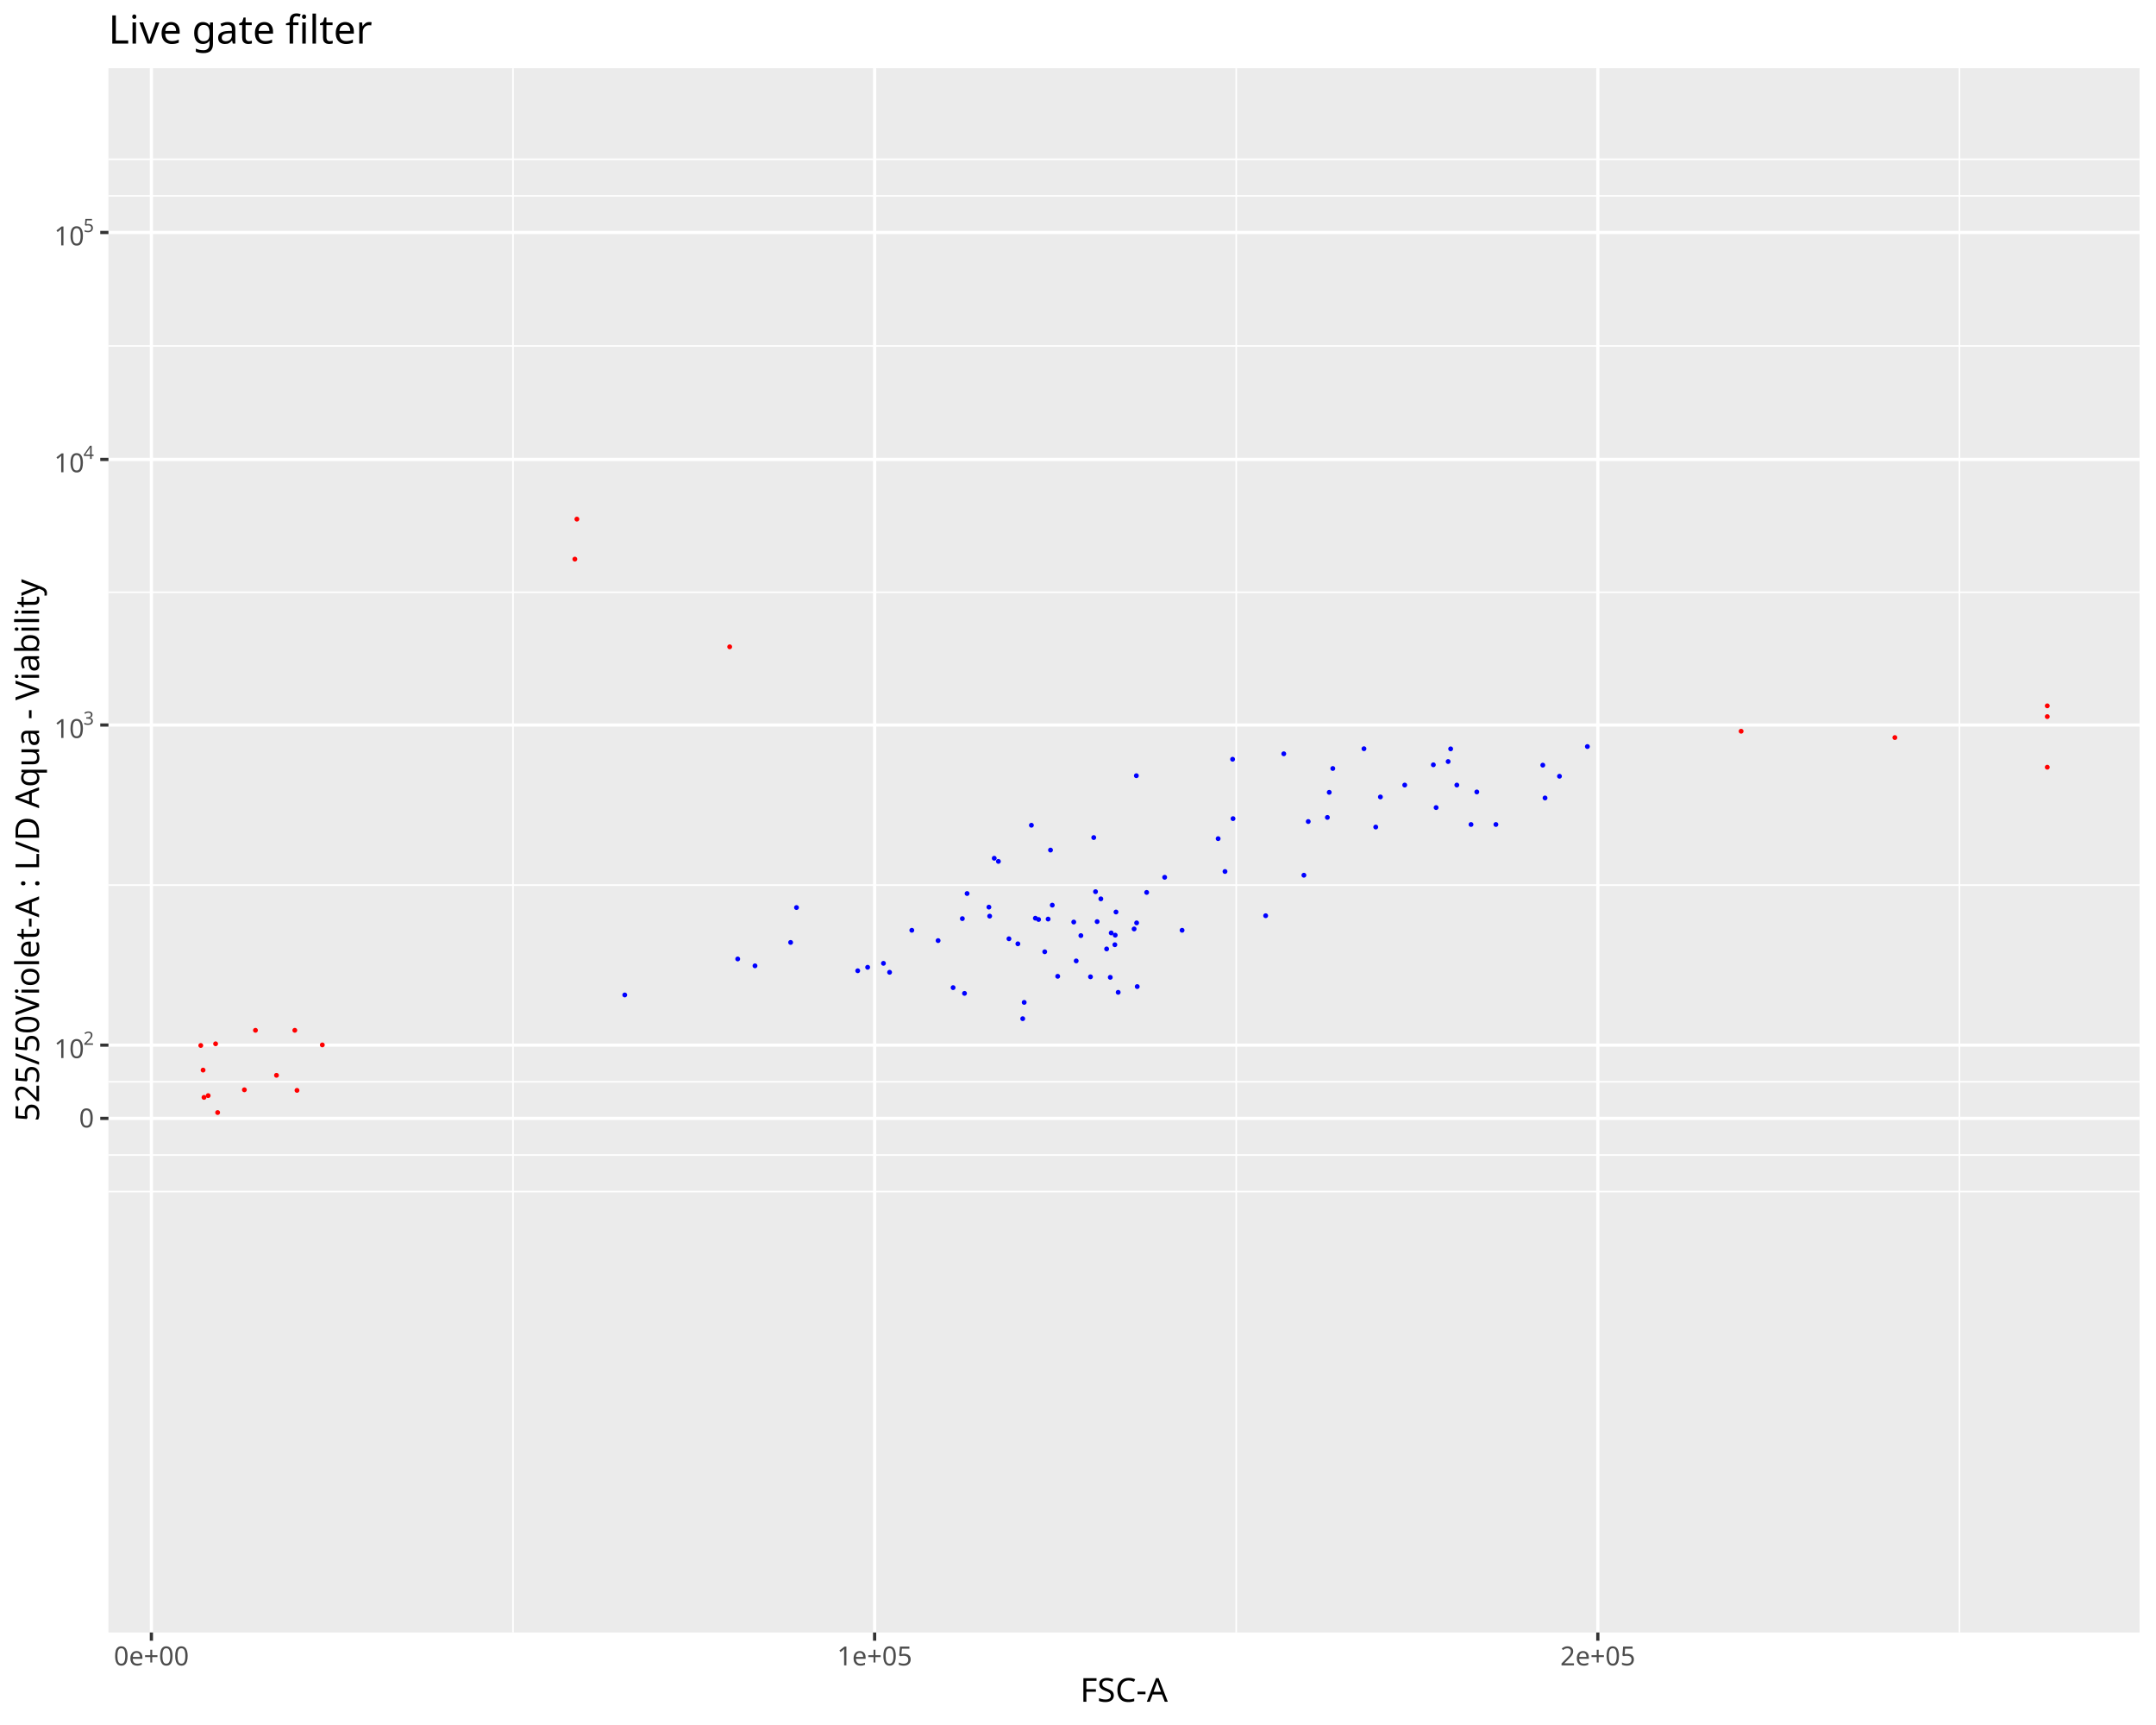
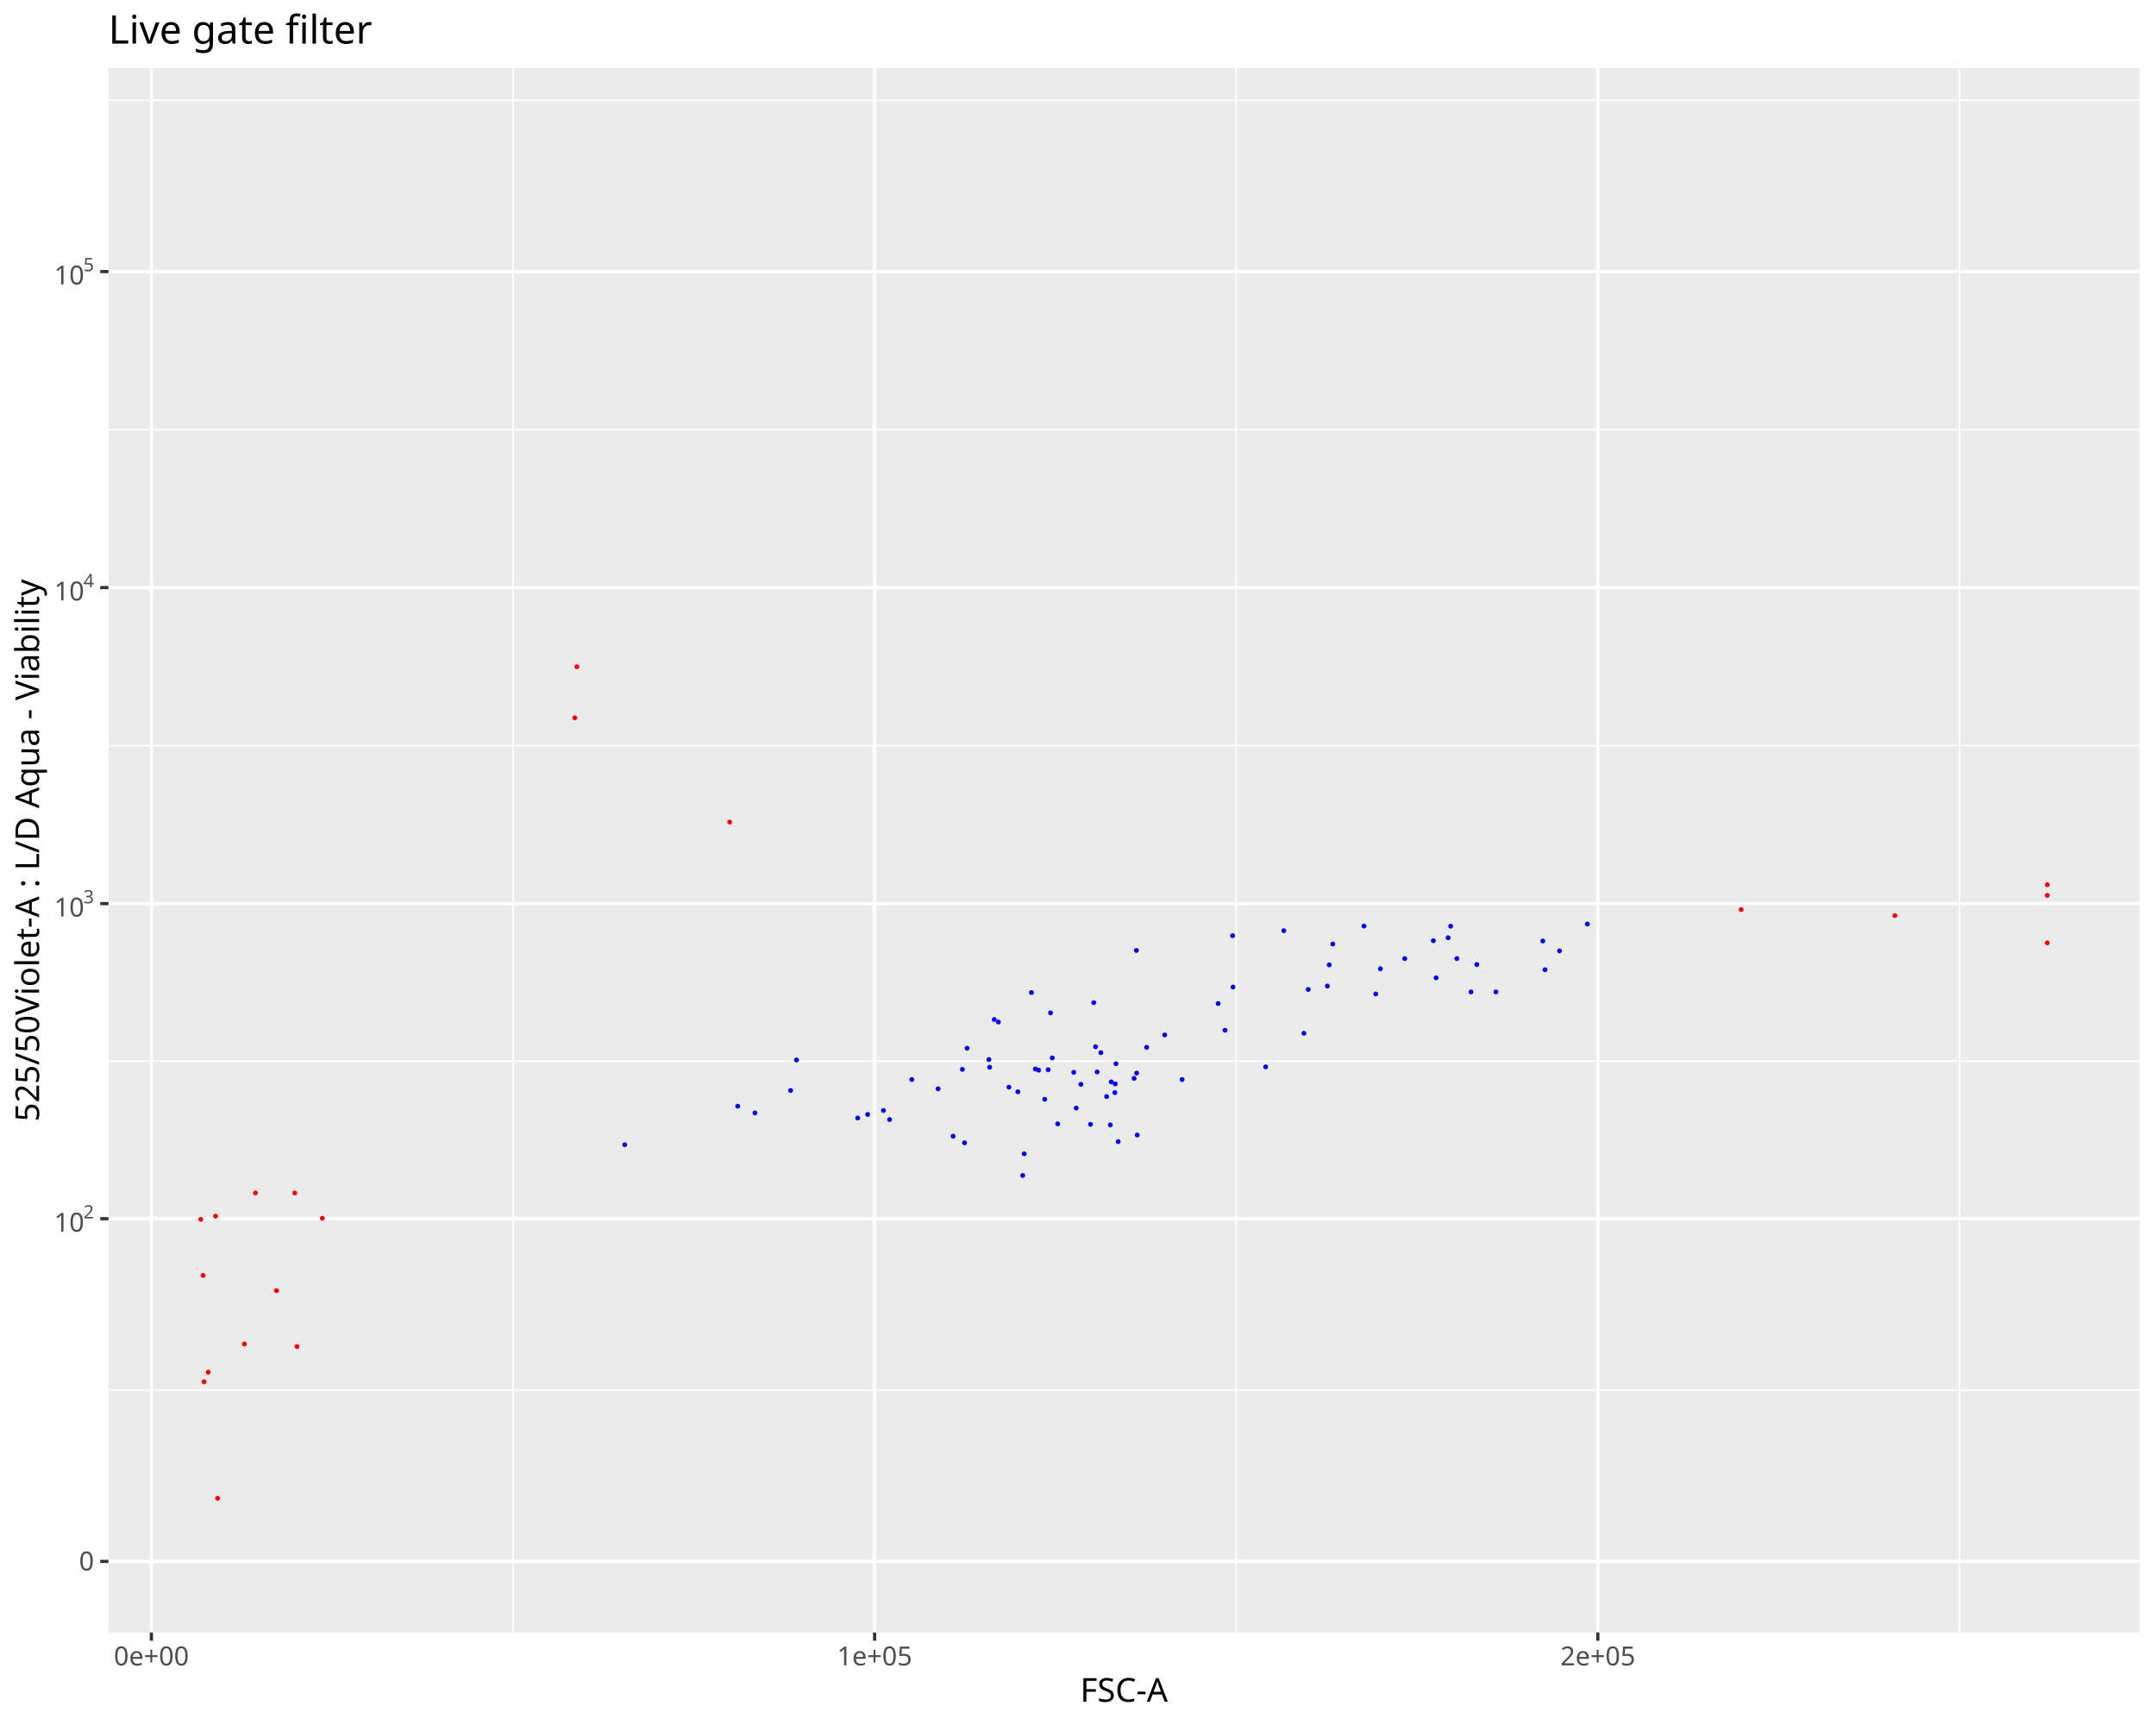
<svg xmlns="http://www.w3.org/2000/svg" class="svglite" data-engine-version="2.0" width="720.00pt" height="576.00pt" viewBox="0 0 720.00 576.00">
  <defs>
    <style type="text/css">
    .svglite line, .svglite polyline, .svglite polygon, .svglite path, .svglite rect, .svglite circle {
      fill: none;
      stroke: #000000;
      stroke-linecap: round;
      stroke-linejoin: round;
      stroke-miterlimit: 10.00;
    }
  </style>
  </defs>
  <rect width="100%" height="100%" style="stroke: none; fill: #FFFFFF;" />
  <defs>
    <clipPath id="cpMC4wMHw3MjAuMDB8MC4wMHw1NzYuMDA=">
      <rect x="0.00" y="0.00" width="720.00" height="576.00" />
    </clipPath>
  </defs>
  <g clip-path="url(#cpMC4wMHw3MjAuMDB8MC4wMHw1NzYuMDA=)">
    <rect x="0.00" y="0.00" width="720.00" height="576.00" style="stroke-width: 1.07; stroke: #FFFFFF; fill: #FFFFFF;" />
  </g>
  <defs>
    <clipPath id="cpMzYuMjJ8NzE0LjUyfDIyLjc4fDU0NS4xMQ==">
      <rect x="36.22" y="22.78" width="678.30" height="522.33" />
    </clipPath>
  </defs>
  <g clip-path="url(#cpMzYuMjJ8NzE0LjUyfDIyLjc4fDU0NS4xMQ==)">
    <rect x="36.22" y="22.78" width="678.30" height="522.33" style="stroke-width: 1.07; stroke: none; fill: #EBEBEB;" />
-     <polyline points="36.22,397.89 714.52,397.89 " style="stroke-width: 0.53; stroke: #FFFFFF; stroke-linecap: butt;" />
-     <polyline points="36.22,385.67 714.52,385.67 " style="stroke-width: 0.53; stroke: #FFFFFF; stroke-linecap: butt;" />
-     <polyline points="36.22,361.22 714.52,361.22 " style="stroke-width: 0.53; stroke: #FFFFFF; stroke-linecap: butt;" />
-     <polyline points="36.22,295.55 714.52,295.55 " style="stroke-width: 0.53; stroke: #FFFFFF; stroke-linecap: butt;" />
-     <polyline points="36.22,197.75 714.52,197.75 " style="stroke-width: 0.53; stroke: #FFFFFF; stroke-linecap: butt;" />
-     <polyline points="36.22,115.51 714.52,115.51 " style="stroke-width: 0.53; stroke: #FFFFFF; stroke-linecap: butt;" />
-     <polyline points="36.22,65.40 714.52,65.40 " style="stroke-width: 0.53; stroke: #FFFFFF; stroke-linecap: butt;" />
-     <polyline points="36.22,53.18 714.52,53.18 " style="stroke-width: 0.53; stroke: #FFFFFF; stroke-linecap: butt;" />
+     <polyline points="36.22,464.16 714.52,464.16 " style="stroke-width: 0.53; stroke: #FFFFFF; stroke-linecap: butt;" />
+     <polyline points="36.22,354.34 714.52,354.34 " style="stroke-width: 0.53; stroke: #FFFFFF; stroke-linecap: butt;" />
+     <polyline points="36.22,248.97 714.52,248.97 " style="stroke-width: 0.53; stroke: #FFFFFF; stroke-linecap: butt;" />
+     <polyline points="36.22,143.45 714.52,143.45 " style="stroke-width: 0.53; stroke: #FFFFFF; stroke-linecap: butt;" />
+     <polyline points="36.22,33.48 714.52,33.48 " style="stroke-width: 0.53; stroke: #FFFFFF; stroke-linecap: butt;" />
    <polyline points="171.32,545.11 171.32,22.78 " style="stroke-width: 0.53; stroke: #FFFFFF; stroke-linecap: butt;" />
    <polyline points="412.84,545.11 412.84,22.78 " style="stroke-width: 0.53; stroke: #FFFFFF; stroke-linecap: butt;" />
    <polyline points="654.36,545.11 654.36,22.78 " style="stroke-width: 0.53; stroke: #FFFFFF; stroke-linecap: butt;" />
-     <polyline points="36.22,373.44 714.52,373.44 " style="stroke-width: 1.07; stroke: #FFFFFF; stroke-linecap: butt;" />
-     <polyline points="36.22,348.99 714.52,348.99 " style="stroke-width: 1.07; stroke: #FFFFFF; stroke-linecap: butt;" />
-     <polyline points="36.22,242.10 714.52,242.10 " style="stroke-width: 1.07; stroke: #FFFFFF; stroke-linecap: butt;" />
-     <polyline points="36.22,153.40 714.52,153.40 " style="stroke-width: 1.07; stroke: #FFFFFF; stroke-linecap: butt;" />
-     <polyline points="36.22,77.63 714.52,77.63 " style="stroke-width: 1.07; stroke: #FFFFFF; stroke-linecap: butt;" />
+     <polyline points="36.22,521.37 714.52,521.37 " style="stroke-width: 1.07; stroke: #FFFFFF; stroke-linecap: butt;" />
+     <polyline points="36.22,406.94 714.52,406.94 " style="stroke-width: 1.07; stroke: #FFFFFF; stroke-linecap: butt;" />
+     <polyline points="36.22,301.73 714.52,301.73 " style="stroke-width: 1.07; stroke: #FFFFFF; stroke-linecap: butt;" />
+     <polyline points="36.22,196.21 714.52,196.21 " style="stroke-width: 1.07; stroke: #FFFFFF; stroke-linecap: butt;" />
+     <polyline points="36.22,90.69 714.52,90.69 " style="stroke-width: 1.07; stroke: #FFFFFF; stroke-linecap: butt;" />
    <polyline points="50.56,545.11 50.56,22.78 " style="stroke-width: 1.07; stroke: #FFFFFF; stroke-linecap: butt;" />
    <polyline points="292.08,545.11 292.08,22.78 " style="stroke-width: 1.07; stroke: #FFFFFF; stroke-linecap: butt;" />
    <polyline points="533.60,545.11 533.60,22.78 " style="stroke-width: 1.07; stroke: #FFFFFF; stroke-linecap: butt;" />
-     <circle cx="479.59" cy="269.66" r="0.46" style="stroke-width: 0.71; stroke: #0000FF; fill: #0000FF;" />
-     <circle cx="435.44" cy="292.25" r="0.46" style="stroke-width: 0.71; stroke: #0000FF; fill: #0000FF;" />
-     <circle cx="85.31" cy="344.03" r="0.46" style="stroke-width: 0.71; stroke: #FF0000; fill: #FF0000;" />
-     <circle cx="265.99" cy="303.04" r="0.46" style="stroke-width: 0.71; stroke: #0000FF; fill: #0000FF;" />
-     <circle cx="322.10" cy="331.70" r="0.46" style="stroke-width: 0.71; stroke: #0000FF; fill: #0000FF;" />
-     <circle cx="364.17" cy="326.17" r="0.46" style="stroke-width: 0.71; stroke: #0000FF; fill: #0000FF;" />
-     <circle cx="67.82" cy="357.32" r="0.46" style="stroke-width: 0.71; stroke: #FF0000; fill: #FF0000;" />
-     <circle cx="295.03" cy="321.67" r="0.46" style="stroke-width: 0.71; stroke: #0000FF; fill: #0000FF;" />
-     <circle cx="81.61" cy="363.90" r="0.46" style="stroke-width: 0.71; stroke: #FF0000; fill: #FF0000;" />
-     <circle cx="406.80" cy="280.04" r="0.46" style="stroke-width: 0.71; stroke: #0000FF; fill: #0000FF;" />
-     <circle cx="313.28" cy="314.08" r="0.46" style="stroke-width: 0.71; stroke: #0000FF; fill: #0000FF;" />
-     <circle cx="332.03" cy="286.58" r="0.46" style="stroke-width: 0.71; stroke: #0000FF; fill: #0000FF;" />
-     <circle cx="491.25" cy="275.31" r="0.46" style="stroke-width: 0.71; stroke: #0000FF; fill: #0000FF;" />
-     <circle cx="246.36" cy="320.21" r="0.46" style="stroke-width: 0.71; stroke: #0000FF; fill: #0000FF;" />
-     <circle cx="411.63" cy="253.52" r="0.46" style="stroke-width: 0.71; stroke: #0000FF; fill: #0000FF;" />
-     <circle cx="330.50" cy="305.91" r="0.46" style="stroke-width: 0.71; stroke: #0000FF; fill: #0000FF;" />
-     <circle cx="344.44" cy="275.56" r="0.46" style="stroke-width: 0.71; stroke: #0000FF; fill: #0000FF;" />
-     <circle cx="493.18" cy="264.44" r="0.46" style="stroke-width: 0.71; stroke: #0000FF; fill: #0000FF;" />
-     <circle cx="360.96" cy="312.41" r="0.46" style="stroke-width: 0.71; stroke: #0000FF; fill: #0000FF;" />
-     <circle cx="342.03" cy="334.71" r="0.46" style="stroke-width: 0.71; stroke: #0000FF; fill: #0000FF;" />
-     <circle cx="358.58" cy="307.88" r="0.46" style="stroke-width: 0.71; stroke: #0000FF; fill: #0000FF;" />
-     <circle cx="372.69" cy="304.53" r="0.46" style="stroke-width: 0.71; stroke: #0000FF; fill: #0000FF;" />
-     <circle cx="382.93" cy="297.99" r="0.46" style="stroke-width: 0.71; stroke: #0000FF; fill: #0000FF;" />
-     <circle cx="99.18" cy="364.09" r="0.46" style="stroke-width: 0.71; stroke: #FF0000; fill: #FF0000;" />
-     <circle cx="353.22" cy="326.00" r="0.46" style="stroke-width: 0.71; stroke: #0000FF; fill: #0000FF;" />
-     <circle cx="321.38" cy="306.74" r="0.46" style="stroke-width: 0.71; stroke: #0000FF; fill: #0000FF;" />
-     <circle cx="208.64" cy="332.23" r="0.46" style="stroke-width: 0.71; stroke: #0000FF; fill: #0000FF;" />
-     <circle cx="370.78" cy="326.34" r="0.46" style="stroke-width: 0.71; stroke: #0000FF; fill: #0000FF;" />
-     <circle cx="411.77" cy="273.35" r="0.46" style="stroke-width: 0.71; stroke: #0000FF; fill: #0000FF;" />
-     <circle cx="286.44" cy="324.15" r="0.46" style="stroke-width: 0.71; stroke: #0000FF; fill: #0000FF;" />
-     <circle cx="92.33" cy="359.06" r="0.46" style="stroke-width: 0.71; stroke: #FF0000; fill: #FF0000;" />
-     <circle cx="345.76" cy="306.60" r="0.46" style="stroke-width: 0.71; stroke: #0000FF; fill: #0000FF;" />
-     <circle cx="581.45" cy="244.17" r="0.46" style="stroke-width: 0.71; stroke: #FF0000; fill: #FF0000;" />
-     <circle cx="445.09" cy="256.61" r="0.46" style="stroke-width: 0.71; stroke: #0000FF; fill: #0000FF;" />
-     <circle cx="378.74" cy="310.19" r="0.46" style="stroke-width: 0.71; stroke: #0000FF; fill: #0000FF;" />
-     <circle cx="289.75" cy="322.99" r="0.46" style="stroke-width: 0.71; stroke: #0000FF; fill: #0000FF;" />
-     <circle cx="69.52" cy="365.84" r="0.46" style="stroke-width: 0.71; stroke: #FF0000; fill: #FF0000;" />
-     <circle cx="264.03" cy="314.69" r="0.46" style="stroke-width: 0.71; stroke: #0000FF; fill: #0000FF;" />
-     <circle cx="369.56" cy="316.86" r="0.46" style="stroke-width: 0.71; stroke: #0000FF; fill: #0000FF;" />
-     <circle cx="515.22" cy="255.49" r="0.46" style="stroke-width: 0.71; stroke: #0000FF; fill: #0000FF;" />
-     <circle cx="409.09" cy="291.00" r="0.46" style="stroke-width: 0.71; stroke: #0000FF; fill: #0000FF;" />
-     <circle cx="483.61" cy="254.29" r="0.46" style="stroke-width: 0.71; stroke: #0000FF; fill: #0000FF;" />
-     <circle cx="455.50" cy="250.01" r="0.46" style="stroke-width: 0.71; stroke: #0000FF; fill: #0000FF;" />
-     <circle cx="98.45" cy="344.03" r="0.46" style="stroke-width: 0.71; stroke: #FF0000; fill: #FF0000;" />
-     <circle cx="366.39" cy="307.74" r="0.46" style="stroke-width: 0.71; stroke: #0000FF; fill: #0000FF;" />
-     <circle cx="422.67" cy="305.77" r="0.46" style="stroke-width: 0.71; stroke: #0000FF; fill: #0000FF;" />
-     <circle cx="683.69" cy="235.69" r="0.46" style="stroke-width: 0.71; stroke: #FF0000; fill: #FF0000;" />
-     <circle cx="297.08" cy="324.66" r="0.46" style="stroke-width: 0.71; stroke: #0000FF; fill: #0000FF;" />
-     <circle cx="632.79" cy="246.28" r="0.46" style="stroke-width: 0.71; stroke: #FF0000; fill: #FF0000;" />
-     <circle cx="341.54" cy="340.15" r="0.46" style="stroke-width: 0.71; stroke: #0000FF; fill: #0000FF;" />
-     <circle cx="443.28" cy="272.95" r="0.46" style="stroke-width: 0.71; stroke: #0000FF; fill: #0000FF;" />
-     <circle cx="359.40" cy="320.86" r="0.46" style="stroke-width: 0.71; stroke: #0000FF; fill: #0000FF;" />
-     <circle cx="379.78" cy="329.43" r="0.46" style="stroke-width: 0.71; stroke: #0000FF; fill: #0000FF;" />
-     <circle cx="333.42" cy="287.63" r="0.46" style="stroke-width: 0.71; stroke: #0000FF; fill: #0000FF;" />
-     <circle cx="478.67" cy="255.38" r="0.46" style="stroke-width: 0.71; stroke: #0000FF; fill: #0000FF;" />
-     <circle cx="484.45" cy="250.05" r="0.46" style="stroke-width: 0.71; stroke: #0000FF; fill: #0000FF;" />
-     <circle cx="304.50" cy="310.63" r="0.46" style="stroke-width: 0.71; stroke: #0000FF; fill: #0000FF;" />
-     <circle cx="318.29" cy="329.78" r="0.46" style="stroke-width: 0.71; stroke: #0000FF; fill: #0000FF;" />
-     <circle cx="348.89" cy="317.81" r="0.46" style="stroke-width: 0.71; stroke: #0000FF; fill: #0000FF;" />
-     <circle cx="191.97" cy="186.70" r="0.46" style="stroke-width: 0.71; stroke: #FF0000; fill: #FF0000;" />
-     <circle cx="339.92" cy="315.15" r="0.46" style="stroke-width: 0.71; stroke: #0000FF; fill: #0000FF;" />
-     <circle cx="72.68" cy="371.49" r="0.46" style="stroke-width: 0.71; stroke: #FF0000; fill: #FF0000;" />
-     <circle cx="243.68" cy="215.98" r="0.46" style="stroke-width: 0.71; stroke: #FF0000; fill: #FF0000;" />
-     <circle cx="350.82" cy="283.85" r="0.46" style="stroke-width: 0.71; stroke: #0000FF; fill: #0000FF;" />
-     <circle cx="365.85" cy="297.74" r="0.46" style="stroke-width: 0.71; stroke: #0000FF; fill: #0000FF;" />
-     <circle cx="683.69" cy="239.28" r="0.46" style="stroke-width: 0.71; stroke: #FF0000; fill: #FF0000;" />
-     <circle cx="67.05" cy="349.10" r="0.46" style="stroke-width: 0.71; stroke: #FF0000; fill: #FF0000;" />
-     <circle cx="683.69" cy="256.18" r="0.46" style="stroke-width: 0.71; stroke: #FF0000; fill: #FF0000;" />
-     <circle cx="72.00" cy="348.54" r="0.46" style="stroke-width: 0.71; stroke: #FF0000; fill: #FF0000;" />
-     <circle cx="379.49" cy="259.02" r="0.46" style="stroke-width: 0.71; stroke: #0000FF; fill: #0000FF;" />
-     <circle cx="436.89" cy="274.32" r="0.46" style="stroke-width: 0.71; stroke: #0000FF; fill: #0000FF;" />
-     <circle cx="336.94" cy="313.47" r="0.46" style="stroke-width: 0.71; stroke: #0000FF; fill: #0000FF;" />
-     <circle cx="388.94" cy="292.94" r="0.46" style="stroke-width: 0.71; stroke: #0000FF; fill: #0000FF;" />
-     <circle cx="520.79" cy="259.20" r="0.46" style="stroke-width: 0.71; stroke: #0000FF; fill: #0000FF;" />
-     <circle cx="459.43" cy="276.16" r="0.46" style="stroke-width: 0.71; stroke: #0000FF; fill: #0000FF;" />
-     <circle cx="515.97" cy="266.45" r="0.46" style="stroke-width: 0.71; stroke: #0000FF; fill: #0000FF;" />
-     <circle cx="322.96" cy="298.36" r="0.46" style="stroke-width: 0.71; stroke: #0000FF; fill: #0000FF;" />
-     <circle cx="372.43" cy="312.26" r="0.46" style="stroke-width: 0.71; stroke: #0000FF; fill: #0000FF;" />
-     <circle cx="107.64" cy="348.91" r="0.46" style="stroke-width: 0.71; stroke: #FF0000; fill: #FF0000;" />
-     <circle cx="350.02" cy="306.89" r="0.46" style="stroke-width: 0.71; stroke: #0000FF; fill: #0000FF;" />
-     <circle cx="373.42" cy="331.35" r="0.46" style="stroke-width: 0.71; stroke: #0000FF; fill: #0000FF;" />
-     <circle cx="428.72" cy="251.70" r="0.46" style="stroke-width: 0.71; stroke: #0000FF; fill: #0000FF;" />
-     <circle cx="394.76" cy="310.63" r="0.46" style="stroke-width: 0.71; stroke: #0000FF; fill: #0000FF;" />
-     <circle cx="252.13" cy="322.50" r="0.46" style="stroke-width: 0.71; stroke: #0000FF; fill: #0000FF;" />
-     <circle cx="351.41" cy="302.24" r="0.46" style="stroke-width: 0.71; stroke: #0000FF; fill: #0000FF;" />
-     <circle cx="372.31" cy="315.46" r="0.46" style="stroke-width: 0.71; stroke: #0000FF; fill: #0000FF;" />
-     <circle cx="530.11" cy="249.28" r="0.46" style="stroke-width: 0.71; stroke: #0000FF; fill: #0000FF;" />
-     <circle cx="469.11" cy="262.14" r="0.46" style="stroke-width: 0.71; stroke: #0000FF; fill: #0000FF;" />
-     <circle cx="192.65" cy="173.34" r="0.46" style="stroke-width: 0.71; stroke: #FF0000; fill: #FF0000;" />
-     <circle cx="443.90" cy="264.57" r="0.46" style="stroke-width: 0.71; stroke: #0000FF; fill: #0000FF;" />
-     <circle cx="379.58" cy="308.16" r="0.46" style="stroke-width: 0.71; stroke: #0000FF; fill: #0000FF;" />
-     <circle cx="499.56" cy="275.31" r="0.46" style="stroke-width: 0.71; stroke: #0000FF; fill: #0000FF;" />
-     <circle cx="330.25" cy="302.90" r="0.46" style="stroke-width: 0.71; stroke: #0000FF; fill: #0000FF;" />
-     <circle cx="371.09" cy="311.52" r="0.46" style="stroke-width: 0.71; stroke: #0000FF; fill: #0000FF;" />
-     <circle cx="367.63" cy="300.14" r="0.46" style="stroke-width: 0.71; stroke: #0000FF; fill: #0000FF;" />
-     <circle cx="365.26" cy="279.67" r="0.46" style="stroke-width: 0.71; stroke: #0000FF; fill: #0000FF;" />
-     <circle cx="346.84" cy="307.03" r="0.46" style="stroke-width: 0.71; stroke: #0000FF; fill: #0000FF;" />
-     <circle cx="460.99" cy="266.11" r="0.46" style="stroke-width: 0.71; stroke: #0000FF; fill: #0000FF;" />
-     <circle cx="68.13" cy="366.43" r="0.46" style="stroke-width: 0.71; stroke: #FF0000; fill: #FF0000;" />
-     <circle cx="486.51" cy="262.14" r="0.46" style="stroke-width: 0.71; stroke: #0000FF; fill: #0000FF;" />
+     <circle cx="479.59" cy="326.51" r="0.46" style="stroke-width: 0.71; stroke: #0000FF; fill: #0000FF;" />
+     <circle cx="435.44" cy="345.02" r="0.46" style="stroke-width: 0.71; stroke: #0000FF; fill: #0000FF;" />
+     <circle cx="85.31" cy="398.35" r="0.46" style="stroke-width: 0.71; stroke: #FF0000; fill: #FF0000;" />
+     <circle cx="265.99" cy="353.93" r="0.46" style="stroke-width: 0.71; stroke: #0000FF; fill: #0000FF;" />
+     <circle cx="322.10" cy="381.61" r="0.46" style="stroke-width: 0.71; stroke: #0000FF; fill: #0000FF;" />
+     <circle cx="364.17" cy="375.44" r="0.46" style="stroke-width: 0.71; stroke: #0000FF; fill: #0000FF;" />
+     <circle cx="67.82" cy="425.88" r="0.46" style="stroke-width: 0.71; stroke: #FF0000; fill: #FF0000;" />
+     <circle cx="295.03" cy="370.81" r="0.46" style="stroke-width: 0.71; stroke: #0000FF; fill: #0000FF;" />
+     <circle cx="81.61" cy="448.78" r="0.46" style="stroke-width: 0.71; stroke: #FF0000; fill: #FF0000;" />
+     <circle cx="406.80" cy="335.10" r="0.46" style="stroke-width: 0.71; stroke: #0000FF; fill: #0000FF;" />
+     <circle cx="313.28" cy="363.57" r="0.46" style="stroke-width: 0.71; stroke: #0000FF; fill: #0000FF;" />
+     <circle cx="332.03" cy="340.42" r="0.46" style="stroke-width: 0.71; stroke: #0000FF; fill: #0000FF;" />
+     <circle cx="491.25" cy="331.22" r="0.46" style="stroke-width: 0.71; stroke: #0000FF; fill: #0000FF;" />
+     <circle cx="246.36" cy="369.36" r="0.46" style="stroke-width: 0.71; stroke: #0000FF; fill: #0000FF;" />
+     <circle cx="411.63" cy="312.44" r="0.46" style="stroke-width: 0.71; stroke: #0000FF; fill: #0000FF;" />
+     <circle cx="330.50" cy="356.36" r="0.46" style="stroke-width: 0.71; stroke: #0000FF; fill: #0000FF;" />
+     <circle cx="344.44" cy="331.43" r="0.46" style="stroke-width: 0.71; stroke: #0000FF; fill: #0000FF;" />
+     <circle cx="493.18" cy="322.07" r="0.46" style="stroke-width: 0.71; stroke: #0000FF; fill: #0000FF;" />
+     <circle cx="360.96" cy="362.06" r="0.46" style="stroke-width: 0.71; stroke: #0000FF; fill: #0000FF;" />
+     <circle cx="342.03" cy="385.26" r="0.46" style="stroke-width: 0.71; stroke: #0000FF; fill: #0000FF;" />
+     <circle cx="358.58" cy="358.06" r="0.46" style="stroke-width: 0.71; stroke: #0000FF; fill: #0000FF;" />
+     <circle cx="372.69" cy="355.19" r="0.46" style="stroke-width: 0.71; stroke: #0000FF; fill: #0000FF;" />
+     <circle cx="382.93" cy="349.72" r="0.46" style="stroke-width: 0.71; stroke: #0000FF; fill: #0000FF;" />
+     <circle cx="99.18" cy="449.64" r="0.46" style="stroke-width: 0.71; stroke: #FF0000; fill: #FF0000;" />
+     <circle cx="353.22" cy="375.26" r="0.46" style="stroke-width: 0.71; stroke: #0000FF; fill: #0000FF;" />
+     <circle cx="321.38" cy="357.08" r="0.46" style="stroke-width: 0.71; stroke: #0000FF; fill: #0000FF;" />
+     <circle cx="208.64" cy="382.24" r="0.46" style="stroke-width: 0.71; stroke: #0000FF; fill: #0000FF;" />
+     <circle cx="370.78" cy="375.62" r="0.46" style="stroke-width: 0.71; stroke: #0000FF; fill: #0000FF;" />
+     <circle cx="411.77" cy="329.60" r="0.46" style="stroke-width: 0.71; stroke: #0000FF; fill: #0000FF;" />
+     <circle cx="286.44" cy="373.32" r="0.46" style="stroke-width: 0.71; stroke: #0000FF; fill: #0000FF;" />
+     <circle cx="92.33" cy="430.96" r="0.46" style="stroke-width: 0.71; stroke: #FF0000; fill: #FF0000;" />
+     <circle cx="345.76" cy="356.96" r="0.46" style="stroke-width: 0.71; stroke: #0000FF; fill: #0000FF;" />
+     <circle cx="581.45" cy="303.72" r="0.46" style="stroke-width: 0.71; stroke: #FF0000; fill: #FF0000;" />
+     <circle cx="445.09" cy="315.22" r="0.46" style="stroke-width: 0.71; stroke: #0000FF; fill: #0000FF;" />
+     <circle cx="378.74" cy="360.08" r="0.46" style="stroke-width: 0.71; stroke: #0000FF; fill: #0000FF;" />
+     <circle cx="289.75" cy="372.13" r="0.46" style="stroke-width: 0.71; stroke: #0000FF; fill: #0000FF;" />
+     <circle cx="69.52" cy="458.20" r="0.46" style="stroke-width: 0.71; stroke: #FF0000; fill: #FF0000;" />
+     <circle cx="264.03" cy="364.13" r="0.46" style="stroke-width: 0.71; stroke: #0000FF; fill: #0000FF;" />
+     <circle cx="369.56" cy="366.15" r="0.46" style="stroke-width: 0.71; stroke: #0000FF; fill: #0000FF;" />
+     <circle cx="515.22" cy="314.21" r="0.46" style="stroke-width: 0.71; stroke: #0000FF; fill: #0000FF;" />
+     <circle cx="409.09" cy="344.01" r="0.46" style="stroke-width: 0.71; stroke: #0000FF; fill: #0000FF;" />
+     <circle cx="483.61" cy="313.13" r="0.46" style="stroke-width: 0.71; stroke: #0000FF; fill: #0000FF;" />
+     <circle cx="455.50" cy="309.22" r="0.46" style="stroke-width: 0.71; stroke: #0000FF; fill: #0000FF;" />
+     <circle cx="98.45" cy="398.35" r="0.46" style="stroke-width: 0.71; stroke: #FF0000; fill: #FF0000;" />
+     <circle cx="366.39" cy="357.94" r="0.46" style="stroke-width: 0.71; stroke: #0000FF; fill: #0000FF;" />
+     <circle cx="422.67" cy="356.24" r="0.46" style="stroke-width: 0.71; stroke: #0000FF; fill: #0000FF;" />
+     <circle cx="683.69" cy="295.41" r="0.46" style="stroke-width: 0.71; stroke: #FF0000; fill: #FF0000;" />
+     <circle cx="297.08" cy="373.84" r="0.46" style="stroke-width: 0.71; stroke: #0000FF; fill: #0000FF;" />
+     <circle cx="632.79" cy="305.73" r="0.46" style="stroke-width: 0.71; stroke: #FF0000; fill: #FF0000;" />
+     <circle cx="341.54" cy="392.51" r="0.46" style="stroke-width: 0.71; stroke: #0000FF; fill: #0000FF;" />
+     <circle cx="443.28" cy="329.26" r="0.46" style="stroke-width: 0.71; stroke: #0000FF; fill: #0000FF;" />
+     <circle cx="359.40" cy="370.00" r="0.46" style="stroke-width: 0.71; stroke: #0000FF; fill: #0000FF;" />
+     <circle cx="379.78" cy="379.00" r="0.46" style="stroke-width: 0.71; stroke: #0000FF; fill: #0000FF;" />
+     <circle cx="333.42" cy="341.27" r="0.46" style="stroke-width: 0.71; stroke: #0000FF; fill: #0000FF;" />
+     <circle cx="478.67" cy="314.11" r="0.46" style="stroke-width: 0.71; stroke: #0000FF; fill: #0000FF;" />
+     <circle cx="484.45" cy="309.26" r="0.46" style="stroke-width: 0.71; stroke: #0000FF; fill: #0000FF;" />
+     <circle cx="304.50" cy="360.47" r="0.46" style="stroke-width: 0.71; stroke: #0000FF; fill: #0000FF;" />
+     <circle cx="318.29" cy="379.40" r="0.46" style="stroke-width: 0.71; stroke: #0000FF; fill: #0000FF;" />
+     <circle cx="348.89" cy="367.05" r="0.46" style="stroke-width: 0.71; stroke: #0000FF; fill: #0000FF;" />
+     <circle cx="191.97" cy="239.70" r="0.46" style="stroke-width: 0.71; stroke: #FF0000; fill: #FF0000;" />
+     <circle cx="339.92" cy="364.56" r="0.46" style="stroke-width: 0.71; stroke: #0000FF; fill: #0000FF;" />
+     <circle cx="72.68" cy="500.29" r="0.46" style="stroke-width: 0.71; stroke: #FF0000; fill: #FF0000;" />
+     <circle cx="243.68" cy="274.50" r="0.46" style="stroke-width: 0.71; stroke: #FF0000; fill: #FF0000;" />
+     <circle cx="350.82" cy="338.20" r="0.46" style="stroke-width: 0.71; stroke: #0000FF; fill: #0000FF;" />
+     <circle cx="365.85" cy="349.51" r="0.46" style="stroke-width: 0.71; stroke: #0000FF; fill: #0000FF;" />
+     <circle cx="683.69" cy="298.98" r="0.46" style="stroke-width: 0.71; stroke: #FF0000; fill: #FF0000;" />
+     <circle cx="67.05" cy="407.15" r="0.46" style="stroke-width: 0.71; stroke: #FF0000; fill: #FF0000;" />
+     <circle cx="683.69" cy="314.83" r="0.46" style="stroke-width: 0.71; stroke: #FF0000; fill: #FF0000;" />
+     <circle cx="72.00" cy="406.09" r="0.46" style="stroke-width: 0.71; stroke: #FF0000; fill: #FF0000;" />
+     <circle cx="379.49" cy="317.36" r="0.46" style="stroke-width: 0.71; stroke: #0000FF; fill: #0000FF;" />
+     <circle cx="436.89" cy="330.40" r="0.46" style="stroke-width: 0.71; stroke: #0000FF; fill: #0000FF;" />
+     <circle cx="336.94" cy="363.02" r="0.46" style="stroke-width: 0.71; stroke: #0000FF; fill: #0000FF;" />
+     <circle cx="388.94" cy="345.58" r="0.46" style="stroke-width: 0.71; stroke: #0000FF; fill: #0000FF;" />
+     <circle cx="520.79" cy="317.51" r="0.46" style="stroke-width: 0.71; stroke: #0000FF; fill: #0000FF;" />
+     <circle cx="459.43" cy="331.91" r="0.46" style="stroke-width: 0.71; stroke: #0000FF; fill: #0000FF;" />
+     <circle cx="515.97" cy="323.80" r="0.46" style="stroke-width: 0.71; stroke: #0000FF; fill: #0000FF;" />
+     <circle cx="322.96" cy="350.03" r="0.46" style="stroke-width: 0.71; stroke: #0000FF; fill: #0000FF;" />
+     <circle cx="372.43" cy="361.93" r="0.46" style="stroke-width: 0.71; stroke: #0000FF; fill: #0000FF;" />
+     <circle cx="107.64" cy="406.79" r="0.46" style="stroke-width: 0.71; stroke: #FF0000; fill: #FF0000;" />
+     <circle cx="350.02" cy="357.20" r="0.46" style="stroke-width: 0.71; stroke: #0000FF; fill: #0000FF;" />
+     <circle cx="373.42" cy="381.20" r="0.46" style="stroke-width: 0.71; stroke: #0000FF; fill: #0000FF;" />
+     <circle cx="428.72" cy="310.78" r="0.46" style="stroke-width: 0.71; stroke: #0000FF; fill: #0000FF;" />
+     <circle cx="394.76" cy="360.47" r="0.46" style="stroke-width: 0.71; stroke: #0000FF; fill: #0000FF;" />
+     <circle cx="252.13" cy="371.63" r="0.46" style="stroke-width: 0.71; stroke: #0000FF; fill: #0000FF;" />
+     <circle cx="351.41" cy="353.25" r="0.46" style="stroke-width: 0.71; stroke: #0000FF; fill: #0000FF;" />
+     <circle cx="372.31" cy="364.85" r="0.46" style="stroke-width: 0.71; stroke: #0000FF; fill: #0000FF;" />
+     <circle cx="530.11" cy="308.54" r="0.46" style="stroke-width: 0.71; stroke: #0000FF; fill: #0000FF;" />
+     <circle cx="469.11" cy="320.08" r="0.46" style="stroke-width: 0.71; stroke: #0000FF; fill: #0000FF;" />
+     <circle cx="192.65" cy="222.64" r="0.46" style="stroke-width: 0.71; stroke: #FF0000; fill: #FF0000;" />
+     <circle cx="443.90" cy="322.18" r="0.46" style="stroke-width: 0.71; stroke: #0000FF; fill: #0000FF;" />
+     <circle cx="379.58" cy="358.31" r="0.46" style="stroke-width: 0.71; stroke: #0000FF; fill: #0000FF;" />
+     <circle cx="499.56" cy="331.22" r="0.46" style="stroke-width: 0.71; stroke: #0000FF; fill: #0000FF;" />
+     <circle cx="330.25" cy="353.81" r="0.46" style="stroke-width: 0.71; stroke: #0000FF; fill: #0000FF;" />
+     <circle cx="371.09" cy="361.26" r="0.46" style="stroke-width: 0.71; stroke: #0000FF; fill: #0000FF;" />
+     <circle cx="367.63" cy="351.50" r="0.46" style="stroke-width: 0.71; stroke: #0000FF; fill: #0000FF;" />
+     <circle cx="365.26" cy="334.80" r="0.46" style="stroke-width: 0.71; stroke: #0000FF; fill: #0000FF;" />
+     <circle cx="346.84" cy="357.33" r="0.46" style="stroke-width: 0.71; stroke: #0000FF; fill: #0000FF;" />
+     <circle cx="460.99" cy="323.50" r="0.46" style="stroke-width: 0.71; stroke: #0000FF; fill: #0000FF;" />
+     <circle cx="68.13" cy="461.40" r="0.46" style="stroke-width: 0.71; stroke: #FF0000; fill: #FF0000;" />
+     <circle cx="486.51" cy="320.08" r="0.46" style="stroke-width: 0.71; stroke: #0000FF; fill: #0000FF;" />
  </g>
  <g clip-path="url(#cpMC4wMHw3MjAuMDB8MC4wMHw1NzYuMDA=)">
-     <text x="26.39" y="376.47" style="font-size: 8.80px; fill: #4D4D4D; font-family: sans;" textLength="4.89px" lengthAdjust="spacingAndGlyphs">0</text>
-     <text x="18.07" y="353.31" style="font-size: 8.80px; fill: #4D4D4D; font-family: sans;" textLength="9.79px" lengthAdjust="spacingAndGlyphs">10</text>
-     <text x="27.86" y="348.89" style="font-size: 6.16px; fill: #4D4D4D; font-family: sans;" textLength="3.43px" lengthAdjust="spacingAndGlyphs">2</text>
-     <text x="18.07" y="246.42" style="font-size: 8.80px; fill: #4D4D4D; font-family: sans;" textLength="9.79px" lengthAdjust="spacingAndGlyphs">10</text>
-     <text x="27.86" y="242.00" style="font-size: 6.16px; fill: #4D4D4D; font-family: sans;" textLength="3.43px" lengthAdjust="spacingAndGlyphs">3</text>
-     <text x="18.07" y="157.68" style="font-size: 8.80px; fill: #4D4D4D; font-family: sans;" textLength="9.79px" lengthAdjust="spacingAndGlyphs">10</text>
-     <text x="27.86" y="153.26" style="font-size: 6.16px; fill: #4D4D4D; font-family: sans;" textLength="3.43px" lengthAdjust="spacingAndGlyphs">4</text>
-     <text x="18.07" y="81.92" style="font-size: 8.80px; fill: #4D4D4D; font-family: sans;" textLength="9.79px" lengthAdjust="spacingAndGlyphs">10</text>
-     <text x="27.86" y="77.50" style="font-size: 6.16px; fill: #4D4D4D; font-family: sans;" textLength="3.43px" lengthAdjust="spacingAndGlyphs">5</text>
-     <polyline points="33.48,373.44 36.22,373.44 " style="stroke-width: 1.07; stroke: #333333; stroke-linecap: butt;" />
-     <polyline points="33.48,348.99 36.22,348.99 " style="stroke-width: 1.07; stroke: #333333; stroke-linecap: butt;" />
-     <polyline points="33.48,242.10 36.22,242.10 " style="stroke-width: 1.07; stroke: #333333; stroke-linecap: butt;" />
-     <polyline points="33.48,153.40 36.22,153.40 " style="stroke-width: 1.07; stroke: #333333; stroke-linecap: butt;" />
-     <polyline points="33.48,77.63 36.22,77.63 " style="stroke-width: 1.07; stroke: #333333; stroke-linecap: butt;" />
+     <text x="26.39" y="524.40" style="font-size: 8.80px; fill: #4D4D4D; font-family: sans;" textLength="4.89px" lengthAdjust="spacingAndGlyphs">0</text>
+     <text x="18.07" y="411.26" style="font-size: 8.80px; fill: #4D4D4D; font-family: sans;" textLength="9.79px" lengthAdjust="spacingAndGlyphs">10</text>
+     <text x="27.86" y="406.84" style="font-size: 6.16px; fill: #4D4D4D; font-family: sans;" textLength="3.43px" lengthAdjust="spacingAndGlyphs">2</text>
+     <text x="18.07" y="306.05" style="font-size: 8.80px; fill: #4D4D4D; font-family: sans;" textLength="9.79px" lengthAdjust="spacingAndGlyphs">10</text>
+     <text x="27.86" y="301.63" style="font-size: 6.16px; fill: #4D4D4D; font-family: sans;" textLength="3.43px" lengthAdjust="spacingAndGlyphs">3</text>
+     <text x="18.07" y="200.50" style="font-size: 8.80px; fill: #4D4D4D; font-family: sans;" textLength="9.79px" lengthAdjust="spacingAndGlyphs">10</text>
+     <text x="27.86" y="196.08" style="font-size: 6.16px; fill: #4D4D4D; font-family: sans;" textLength="3.43px" lengthAdjust="spacingAndGlyphs">4</text>
+     <text x="18.07" y="94.98" style="font-size: 8.80px; fill: #4D4D4D; font-family: sans;" textLength="9.79px" lengthAdjust="spacingAndGlyphs">10</text>
+     <text x="27.86" y="90.56" style="font-size: 6.16px; fill: #4D4D4D; font-family: sans;" textLength="3.43px" lengthAdjust="spacingAndGlyphs">5</text>
+     <polyline points="33.48,521.37 36.22,521.37 " style="stroke-width: 1.07; stroke: #333333; stroke-linecap: butt;" />
+     <polyline points="33.48,406.94 36.22,406.94 " style="stroke-width: 1.07; stroke: #333333; stroke-linecap: butt;" />
+     <polyline points="33.48,301.73 36.22,301.73 " style="stroke-width: 1.07; stroke: #333333; stroke-linecap: butt;" />
+     <polyline points="33.48,196.21 36.22,196.21 " style="stroke-width: 1.07; stroke: #333333; stroke-linecap: butt;" />
+     <polyline points="33.48,90.69 36.22,90.69 " style="stroke-width: 1.07; stroke: #333333; stroke-linecap: butt;" />
    <polyline points="50.56,547.85 50.56,545.11 " style="stroke-width: 1.07; stroke: #333333; stroke-linecap: butt;" />
    <polyline points="292.08,547.85 292.08,545.11 " style="stroke-width: 1.07; stroke: #333333; stroke-linecap: butt;" />
    <polyline points="533.60,547.85 533.60,545.11 " style="stroke-width: 1.07; stroke: #333333; stroke-linecap: butt;" />
    <text x="50.56" y="556.10" text-anchor="middle" style="font-size: 8.80px; fill: #4D4D4D; font-family: sans;" textLength="24.72px" lengthAdjust="spacingAndGlyphs">0e+00</text>
    <text x="292.08" y="556.10" text-anchor="middle" style="font-size: 8.80px; fill: #4D4D4D; font-family: sans;" textLength="24.72px" lengthAdjust="spacingAndGlyphs">1e+05</text>
    <text x="533.60" y="556.10" text-anchor="middle" style="font-size: 8.80px; fill: #4D4D4D; font-family: sans;" textLength="24.72px" lengthAdjust="spacingAndGlyphs">2e+05</text>
    <text x="375.37" y="568.24" text-anchor="middle" style="font-size: 11.00px; font-family: sans;" textLength="33.01px" lengthAdjust="spacingAndGlyphs">FSC-A</text>
    <text transform="translate(13.05,283.95) rotate(-90)" text-anchor="middle" style="font-size: 11.00px; font-family: sans;" textLength="174.88px" lengthAdjust="spacingAndGlyphs">525/50Violet-A : L/D Aqua - Viability</text>
    <text x="36.22" y="14.56" style="font-size: 13.20px; font-family: sans;" textLength="82.18px" lengthAdjust="spacingAndGlyphs">Live gate filter</text>
  </g>
</svg>
